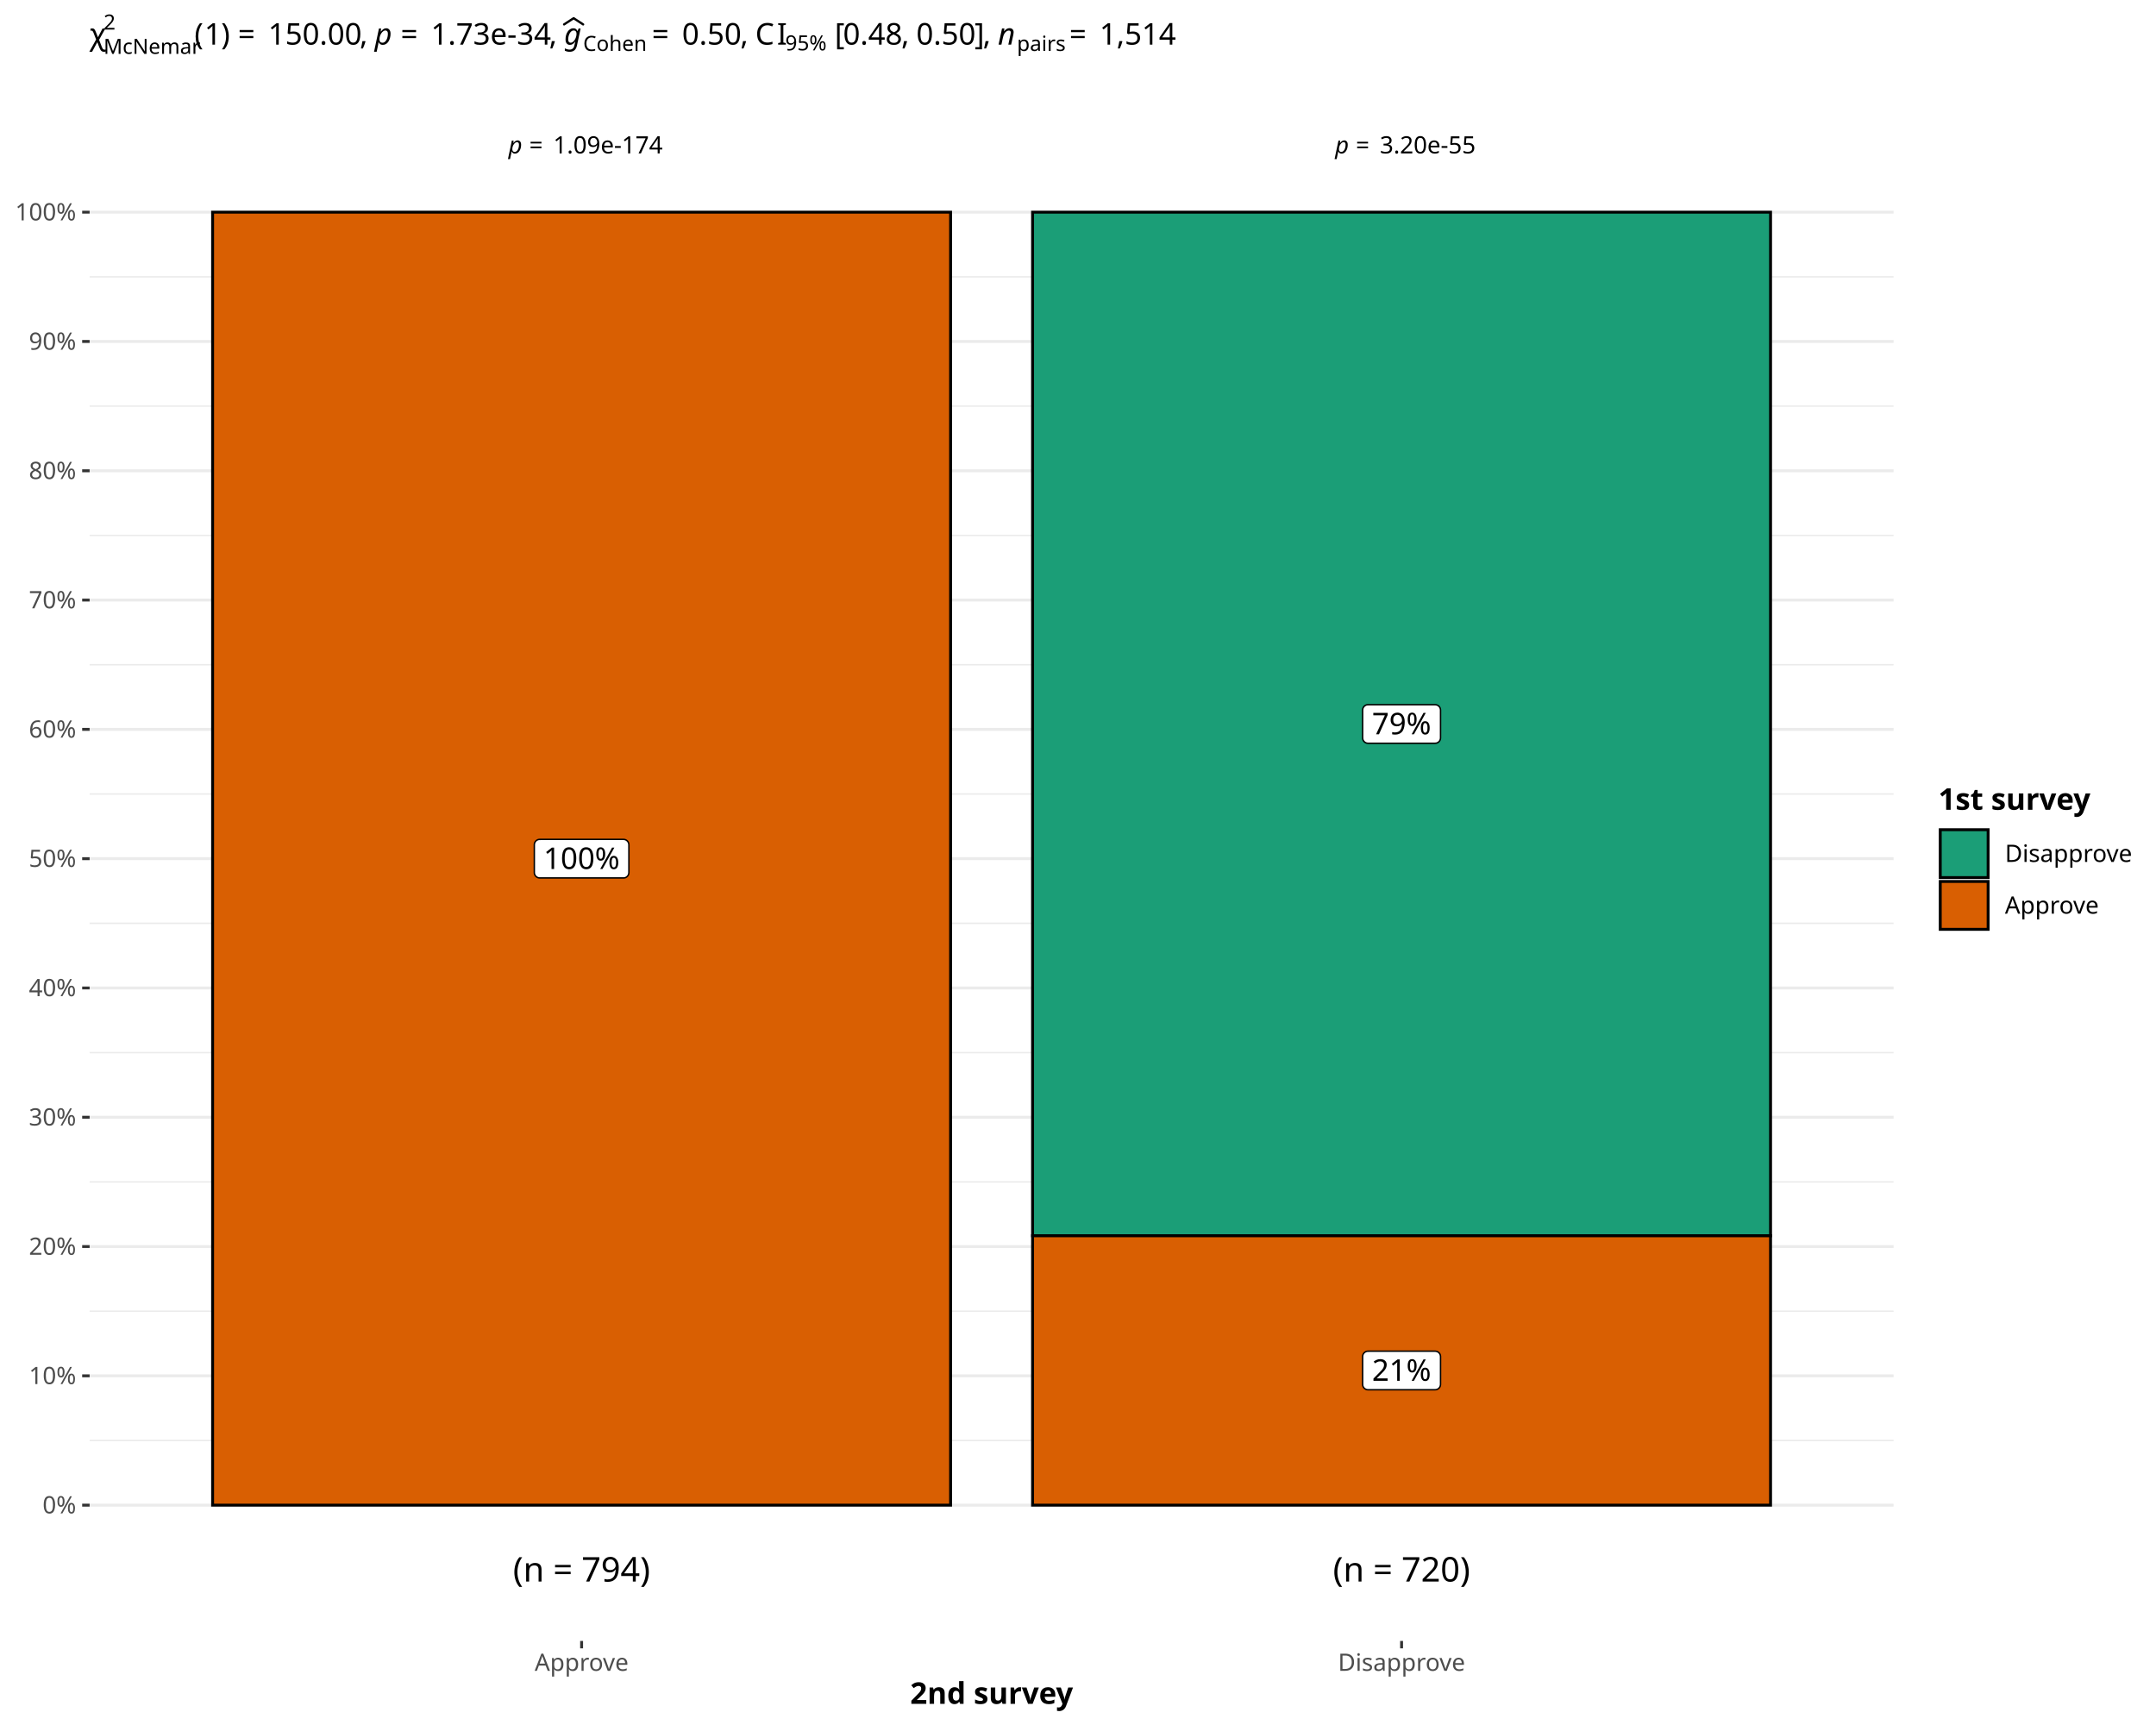
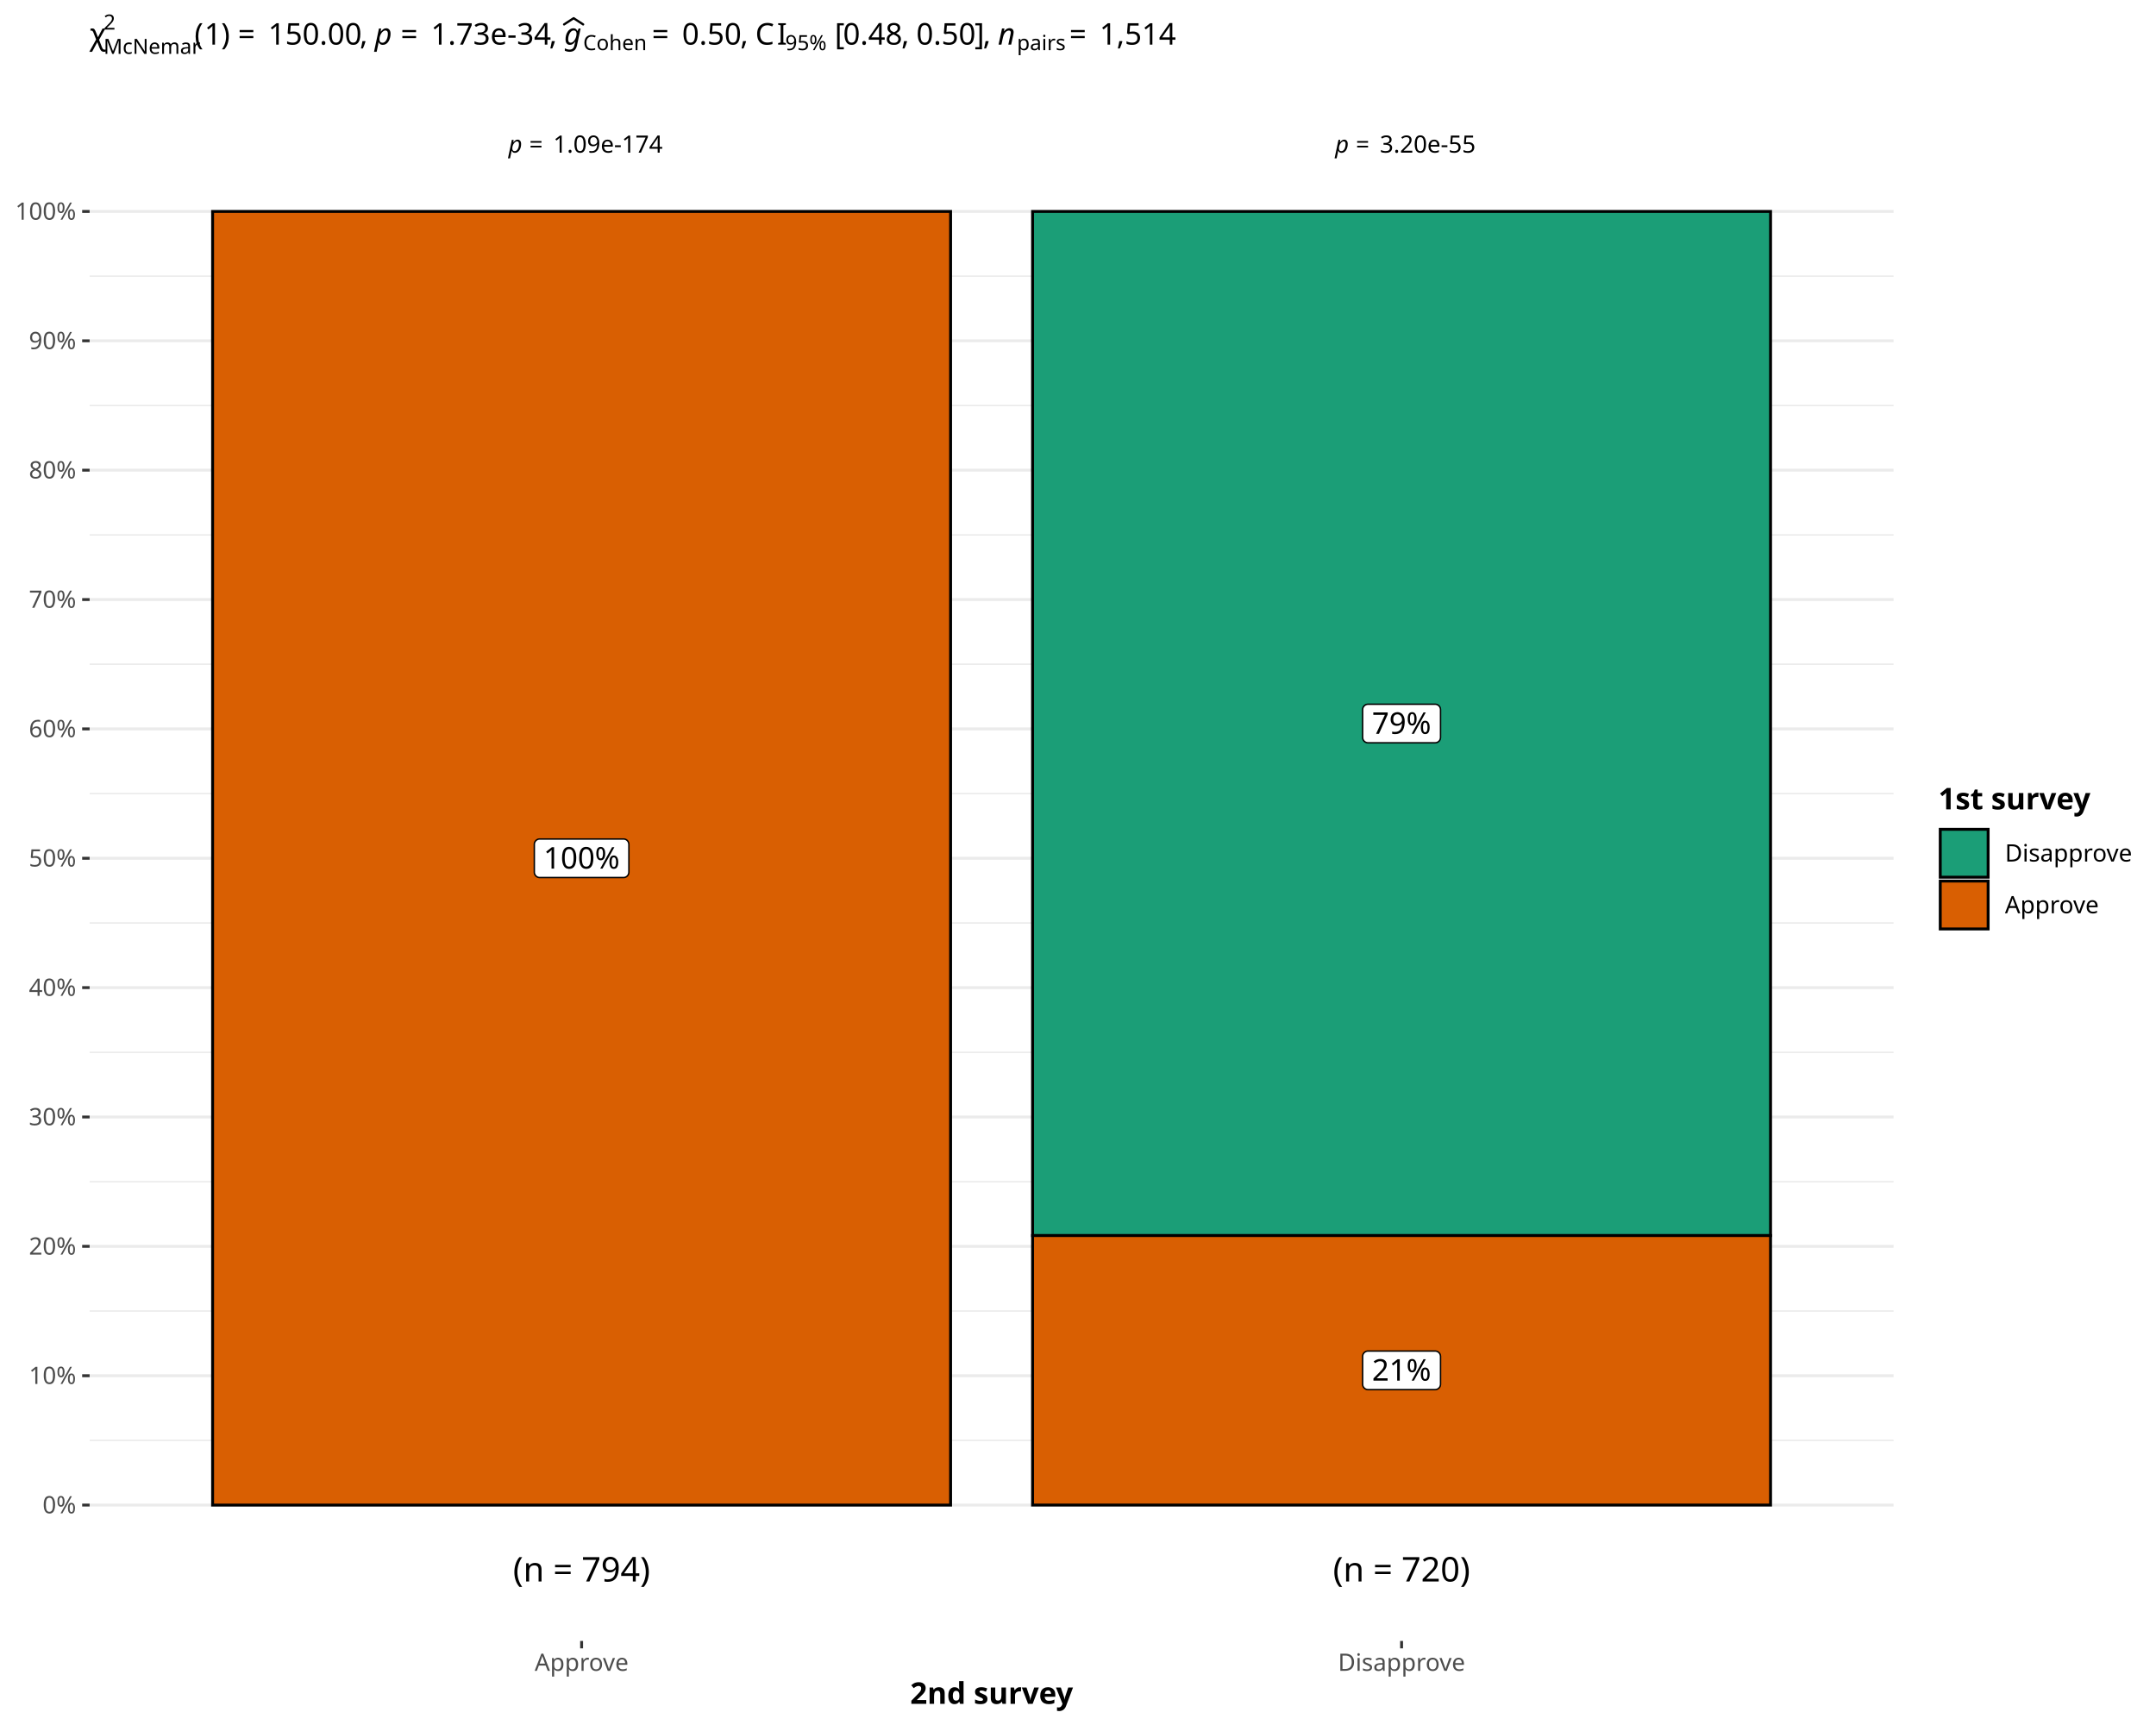
<svg xmlns="http://www.w3.org/2000/svg" class="svglite" data-engine-version="2.0" width="720.00pt" height="576.00pt" viewBox="0 0 720.00 576.00">
  <defs>
    <style type="text/css">
    .svglite line, .svglite polyline, .svglite polygon, .svglite path, .svglite rect, .svglite circle {
      fill: none;
      stroke: #000000;
      stroke-linecap: round;
      stroke-linejoin: round;
      stroke-miterlimit: 10.00;
    }
  </style>
  </defs>
  <rect width="100%" height="100%" style="stroke: none; fill: #FFFFFF;" />
  <defs>
    <clipPath id="cpMC4wMHw3MjAuMDB8MC4wMHw1NzYuMDA=">
      <rect x="0.00" y="0.00" width="720.00" height="576.00" />
    </clipPath>
  </defs>
  <g clip-path="url(#cpMC4wMHw3MjAuMDB8MC4wMHw1NzYuMDA=)">
    <rect x="0.00" y="0.00" width="720.00" height="576.00" style="stroke-width: 0.97; stroke: #FFFFFF; fill: #FFFFFF;" />
  </g>
  <defs>
-     <clipPath id="cpMjkuOTN8NjMyLjM2fDI1LjUyfDU0Ny45Mg==">
-       <rect x="29.93" y="25.52" width="602.43" height="522.40" />
+     <clipPath id="cpMjkuOTN8NjMyLjM2fDI1LjI1fDU0Ny45Mg==">
+       <rect x="29.93" y="25.25" width="602.43" height="522.67" />
    </clipPath>
  </defs>
-   <g clip-path="url(#cpMjkuOTN8NjMyLjM2fDI1LjUyfDU0Ny45Mg==)">
-     <rect x="29.93" y="25.52" width="602.43" height="522.40" style="stroke-width: 0.97; stroke: none; fill: #FFFFFF;" />
-     <polyline points="29.93,481.00 632.36,481.00 " style="stroke-width: 0.48; stroke: #EBEBEB; stroke-linecap: butt;" />
-     <polyline points="29.93,437.83 632.36,437.83 " style="stroke-width: 0.48; stroke: #EBEBEB; stroke-linecap: butt;" />
-     <polyline points="29.93,394.65 632.36,394.65 " style="stroke-width: 0.48; stroke: #EBEBEB; stroke-linecap: butt;" />
-     <polyline points="29.93,351.48 632.36,351.48 " style="stroke-width: 0.48; stroke: #EBEBEB; stroke-linecap: butt;" />
-     <polyline points="29.93,308.31 632.36,308.31 " style="stroke-width: 0.48; stroke: #EBEBEB; stroke-linecap: butt;" />
-     <polyline points="29.93,265.13 632.36,265.13 " style="stroke-width: 0.48; stroke: #EBEBEB; stroke-linecap: butt;" />
-     <polyline points="29.93,221.96 632.36,221.96 " style="stroke-width: 0.48; stroke: #EBEBEB; stroke-linecap: butt;" />
-     <polyline points="29.93,178.78 632.36,178.78 " style="stroke-width: 0.48; stroke: #EBEBEB; stroke-linecap: butt;" />
-     <polyline points="29.93,135.61 632.36,135.61 " style="stroke-width: 0.48; stroke: #EBEBEB; stroke-linecap: butt;" />
-     <polyline points="29.93,92.44 632.36,92.44 " style="stroke-width: 0.48; stroke: #EBEBEB; stroke-linecap: butt;" />
-     <polyline points="29.93,502.59 632.36,502.59 " style="stroke-width: 0.97; stroke: #EBEBEB; stroke-linecap: butt;" />
-     <polyline points="29.93,459.41 632.36,459.41 " style="stroke-width: 0.97; stroke: #EBEBEB; stroke-linecap: butt;" />
-     <polyline points="29.93,416.24 632.36,416.24 " style="stroke-width: 0.97; stroke: #EBEBEB; stroke-linecap: butt;" />
-     <polyline points="29.93,373.07 632.36,373.07 " style="stroke-width: 0.97; stroke: #EBEBEB; stroke-linecap: butt;" />
-     <polyline points="29.93,329.89 632.36,329.89 " style="stroke-width: 0.97; stroke: #EBEBEB; stroke-linecap: butt;" />
-     <polyline points="29.93,286.72 632.36,286.72 " style="stroke-width: 0.97; stroke: #EBEBEB; stroke-linecap: butt;" />
-     <polyline points="29.93,243.54 632.36,243.54 " style="stroke-width: 0.97; stroke: #EBEBEB; stroke-linecap: butt;" />
-     <polyline points="29.93,200.37 632.36,200.37 " style="stroke-width: 0.97; stroke: #EBEBEB; stroke-linecap: butt;" />
-     <polyline points="29.93,157.20 632.36,157.20 " style="stroke-width: 0.97; stroke: #EBEBEB; stroke-linecap: butt;" />
-     <polyline points="29.93,114.02 632.36,114.02 " style="stroke-width: 0.97; stroke: #EBEBEB; stroke-linecap: butt;" />
-     <polyline points="29.93,70.85 632.36,70.85 " style="stroke-width: 0.97; stroke: #EBEBEB; stroke-linecap: butt;" />
-     <rect x="344.83" y="70.85" width="246.45" height="341.79" style="stroke-width: 0.97; stroke-linecap: butt; stroke-linejoin: miter; fill: #1B9E77;" />
-     <rect x="71.00" y="70.85" width="246.45" height="431.74" style="stroke-width: 0.97; stroke-linecap: butt; stroke-linejoin: miter; fill: #D95F02;" />
-     <rect x="344.83" y="412.64" width="246.45" height="89.95" style="stroke-width: 0.97; stroke-linecap: butt; stroke-linejoin: miter; fill: #D95F02;" />
-     <polygon points="456.85,248.19 479.27,248.19 479.19,248.18 479.48,248.17 479.77,248.12 480.04,248.01 480.29,247.87 480.51,247.68 480.71,247.47 480.86,247.22 480.97,246.96 481.04,246.67 481.07,246.39 481.07,246.39 481.07,237.10 481.07,237.10 481.04,236.82 480.97,236.53 480.86,236.27 480.71,236.02 480.51,235.81 480.29,235.62 480.04,235.48 479.77,235.38 479.48,235.32 479.27,235.30 456.85,235.30 457.07,235.32 456.78,235.31 456.49,235.34 456.21,235.42 455.95,235.55 455.71,235.71 455.50,235.91 455.33,236.14 455.19,236.40 455.10,236.67 455.06,236.96 455.05,237.10 455.05,246.39 455.06,246.24 455.06,246.53 455.10,246.82 455.19,247.09 455.33,247.35 455.50,247.58 455.71,247.78 455.95,247.95 456.21,248.07 456.49,248.15 456.78,248.18 " style="stroke-width: 0.48; fill: #FFFFFF;" />
-     <text x="468.06" y="245.19" text-anchor="middle" style="font-size: 10.00px; font-family: sans;" textLength="20.02px" lengthAdjust="spacingAndGlyphs">79%</text>
-     <polygon points="180.24,293.16 208.22,293.16 208.14,293.16 208.43,293.15 208.72,293.09 208.99,292.99 209.24,292.84 209.46,292.66 209.65,292.44 209.81,292.20 209.92,291.93 209.99,291.65 210.02,291.36 210.02,291.36 210.02,282.08 210.02,282.08 209.99,281.79 209.92,281.51 209.81,281.24 209.65,281.00 209.46,280.78 209.24,280.60 208.99,280.45 208.72,280.35 208.43,280.29 208.22,280.28 180.24,280.28 180.45,280.29 180.16,280.28 179.88,280.31 179.60,280.39 179.34,280.52 179.10,280.68 178.89,280.88 178.72,281.12 178.58,281.37 178.49,281.65 178.44,281.93 178.44,282.08 178.44,291.36 178.44,291.21 178.44,291.50 178.49,291.79 178.58,292.06 178.72,292.32 178.89,292.55 179.10,292.75 179.34,292.92 179.60,293.04 179.88,293.12 180.16,293.16 " style="stroke-width: 0.48; fill: #FFFFFF;" />
-     <text x="194.23" y="290.16" text-anchor="middle" style="font-size: 10.00px; font-family: sans;" textLength="25.58px" lengthAdjust="spacingAndGlyphs">100%</text>
-     <polygon points="456.85,464.06 479.27,464.06 479.19,464.05 479.48,464.04 479.77,463.98 480.04,463.88 480.29,463.74 480.51,463.55 480.71,463.34 480.86,463.09 480.97,462.83 481.04,462.54 481.07,462.26 481.07,462.26 481.07,452.97 481.07,452.97 481.04,452.69 480.97,452.40 480.86,452.14 480.71,451.89 480.51,451.68 480.29,451.49 480.04,451.35 479.77,451.25 479.48,451.19 479.27,451.17 456.85,451.17 457.07,451.19 456.78,451.18 456.49,451.21 456.21,451.29 455.95,451.42 455.71,451.58 455.50,451.78 455.33,452.01 455.19,452.27 455.10,452.54 455.06,452.83 455.05,452.97 455.05,462.26 455.06,462.11 455.06,462.40 455.10,462.69 455.19,462.96 455.33,463.22 455.50,463.45 455.71,463.65 455.95,463.81 456.21,463.94 456.49,464.02 456.78,464.05 " style="stroke-width: 0.48; fill: #FFFFFF;" />
-     <text x="468.06" y="461.06" text-anchor="middle" style="font-size: 10.00px; font-family: sans;" textLength="20.02px" lengthAdjust="spacingAndGlyphs">21%</text>
-     <text x="443.86" y="51.22" style="font-size: 7.97px; font-family: sans;" textLength="1.99px" lengthAdjust="spacingAndGlyphs"> </text>
-     <text x="445.86" y="51.22" style="font-size: 7.97px; font-style: italic; font-family: sans;" textLength="4.43px" lengthAdjust="spacingAndGlyphs">p</text>
-     <text x="452.77" y="51.22" style="font-size: 7.97px; font-family: sans;" textLength="6.19px" lengthAdjust="spacingAndGlyphs">=</text>
-     <text x="460.80" y="51.22" style="font-size: 7.97px; font-family: sans;" textLength="31.45px" lengthAdjust="spacingAndGlyphs">3.20e-55</text>
-     <text x="167.81" y="51.22" style="font-size: 7.97px; font-family: sans;" textLength="1.99px" lengthAdjust="spacingAndGlyphs"> </text>
-     <text x="169.81" y="51.22" style="font-size: 7.97px; font-style: italic; font-family: sans;" textLength="4.43px" lengthAdjust="spacingAndGlyphs">p</text>
-     <text x="176.73" y="51.22" style="font-size: 7.97px; font-family: sans;" textLength="6.19px" lengthAdjust="spacingAndGlyphs">=</text>
-     <text x="184.75" y="51.22" style="font-size: 7.97px; font-family: sans;" textLength="35.88px" lengthAdjust="spacingAndGlyphs">1.09e-174</text>
-     <text x="468.06" y="528.09" text-anchor="middle" style="font-size: 11.38px; font-family: sans;" textLength="45.87px" lengthAdjust="spacingAndGlyphs">(n = 720)</text>
-     <text x="194.23" y="528.09" text-anchor="middle" style="font-size: 11.38px; font-family: sans;" textLength="45.87px" lengthAdjust="spacingAndGlyphs">(n = 794)</text>
+   <g clip-path="url(#cpMjkuOTN8NjMyLjM2fDI1LjI1fDU0Ny45Mg==)">
+     <rect x="29.93" y="25.25" width="602.43" height="522.67" style="stroke-width: 0.97; stroke: none; fill: #FFFFFF;" />
+     <polyline points="29.93,480.97 632.36,480.97 " style="stroke-width: 0.48; stroke: #EBEBEB; stroke-linecap: butt;" />
+     <polyline points="29.93,437.77 632.36,437.77 " style="stroke-width: 0.48; stroke: #EBEBEB; stroke-linecap: butt;" />
+     <polyline points="29.93,394.58 632.36,394.58 " style="stroke-width: 0.48; stroke: #EBEBEB; stroke-linecap: butt;" />
+     <polyline points="29.93,351.38 632.36,351.38 " style="stroke-width: 0.48; stroke: #EBEBEB; stroke-linecap: butt;" />
+     <polyline points="29.93,308.18 632.36,308.18 " style="stroke-width: 0.48; stroke: #EBEBEB; stroke-linecap: butt;" />
+     <polyline points="29.93,264.99 632.36,264.99 " style="stroke-width: 0.48; stroke: #EBEBEB; stroke-linecap: butt;" />
+     <polyline points="29.93,221.79 632.36,221.79 " style="stroke-width: 0.48; stroke: #EBEBEB; stroke-linecap: butt;" />
+     <polyline points="29.93,178.60 632.36,178.60 " style="stroke-width: 0.48; stroke: #EBEBEB; stroke-linecap: butt;" />
+     <polyline points="29.93,135.40 632.36,135.40 " style="stroke-width: 0.48; stroke: #EBEBEB; stroke-linecap: butt;" />
+     <polyline points="29.93,92.21 632.36,92.21 " style="stroke-width: 0.48; stroke: #EBEBEB; stroke-linecap: butt;" />
+     <polyline points="29.93,502.56 632.36,502.56 " style="stroke-width: 0.97; stroke: #EBEBEB; stroke-linecap: butt;" />
+     <polyline points="29.93,459.37 632.36,459.37 " style="stroke-width: 0.97; stroke: #EBEBEB; stroke-linecap: butt;" />
+     <polyline points="29.93,416.17 632.36,416.17 " style="stroke-width: 0.97; stroke: #EBEBEB; stroke-linecap: butt;" />
+     <polyline points="29.93,372.98 632.36,372.98 " style="stroke-width: 0.97; stroke: #EBEBEB; stroke-linecap: butt;" />
+     <polyline points="29.93,329.78 632.36,329.78 " style="stroke-width: 0.97; stroke: #EBEBEB; stroke-linecap: butt;" />
+     <polyline points="29.93,286.59 632.36,286.59 " style="stroke-width: 0.97; stroke: #EBEBEB; stroke-linecap: butt;" />
+     <polyline points="29.93,243.39 632.36,243.39 " style="stroke-width: 0.97; stroke: #EBEBEB; stroke-linecap: butt;" />
+     <polyline points="29.93,200.20 632.36,200.20 " style="stroke-width: 0.97; stroke: #EBEBEB; stroke-linecap: butt;" />
+     <polyline points="29.93,157.00 632.36,157.00 " style="stroke-width: 0.97; stroke: #EBEBEB; stroke-linecap: butt;" />
+     <polyline points="29.93,113.80 632.36,113.80 " style="stroke-width: 0.97; stroke: #EBEBEB; stroke-linecap: butt;" />
+     <polyline points="29.93,70.61 632.36,70.61 " style="stroke-width: 0.97; stroke: #EBEBEB; stroke-linecap: butt;" />
+     <rect x="344.83" y="70.61" width="246.45" height="341.97" style="stroke-width: 0.97; stroke-linecap: butt; stroke-linejoin: miter; fill: #1B9E77;" />
+     <rect x="71.00" y="70.61" width="246.45" height="431.96" style="stroke-width: 0.97; stroke-linecap: butt; stroke-linejoin: miter; fill: #D95F02;" />
+     <rect x="344.83" y="412.57" width="246.45" height="89.99" style="stroke-width: 0.97; stroke-linecap: butt; stroke-linejoin: miter; fill: #D95F02;" />
+     <polygon points="456.85,248.03 479.27,248.03 479.19,248.03 479.48,248.02 479.77,247.96 480.04,247.86 480.29,247.71 480.51,247.53 480.71,247.31 480.86,247.07 480.97,246.80 481.04,246.52 481.07,246.23 481.07,246.23 481.07,236.95 481.07,236.95 481.04,236.66 480.97,236.38 480.86,236.11 480.71,235.87 480.51,235.65 480.29,235.47 480.04,235.32 479.77,235.22 479.48,235.16 479.27,235.15 456.85,235.15 457.07,235.16 456.78,235.15 456.49,235.19 456.21,235.27 455.95,235.39 455.71,235.56 455.50,235.76 455.33,235.99 455.19,236.24 455.10,236.52 455.06,236.81 455.05,236.95 455.05,246.23 455.06,246.09 455.06,246.38 455.10,246.66 455.19,246.94 455.33,247.19 455.50,247.43 455.71,247.63 455.95,247.79 456.21,247.91 456.49,248.00 456.78,248.03 " style="stroke-width: 0.48; fill: #FFFFFF;" />
+     <text x="468.06" y="245.03" text-anchor="middle" style="font-size: 10.00px; font-family: sans;" textLength="20.02px" lengthAdjust="spacingAndGlyphs">79%</text>
+     <polygon points="180.24,293.03 208.22,293.03 208.14,293.03 208.43,293.01 208.72,292.96 208.99,292.85 209.24,292.71 209.46,292.53 209.65,292.31 209.81,292.06 209.92,291.80 209.99,291.52 210.02,291.23 210.02,291.23 210.02,281.95 210.02,281.95 209.99,281.66 209.92,281.38 209.81,281.11 209.65,280.86 209.46,280.65 209.24,280.46 208.99,280.32 208.72,280.22 208.43,280.16 208.22,280.15 180.24,280.15 180.45,280.16 180.16,280.15 179.88,280.18 179.60,280.26 179.34,280.39 179.10,280.55 178.89,280.75 178.72,280.98 178.58,281.24 178.49,281.51 178.44,281.80 178.44,281.95 178.44,291.23 178.44,291.08 178.44,291.37 178.49,291.66 178.58,291.93 178.72,292.19 178.89,292.42 179.10,292.62 179.34,292.79 179.60,292.91 179.88,292.99 180.16,293.03 " style="stroke-width: 0.48; fill: #FFFFFF;" />
+     <text x="194.23" y="290.03" text-anchor="middle" style="font-size: 10.00px; font-family: sans;" textLength="25.58px" lengthAdjust="spacingAndGlyphs">100%</text>
+     <polygon points="456.85,464.01 479.27,464.01 479.19,464.01 479.48,464.00 479.77,463.94 480.04,463.84 480.29,463.69 480.51,463.51 480.71,463.29 480.86,463.05 480.97,462.78 481.04,462.50 481.07,462.21 481.07,462.21 481.07,452.93 481.07,452.93 481.04,452.64 480.97,452.36 480.86,452.09 480.71,451.85 480.51,451.63 480.29,451.45 480.04,451.30 479.77,451.20 479.48,451.14 479.27,451.13 456.85,451.13 457.07,451.14 456.78,451.13 456.49,451.16 456.21,451.25 455.95,451.37 455.71,451.53 455.50,451.73 455.33,451.97 455.19,452.22 455.10,452.50 455.06,452.78 455.05,452.93 455.05,462.21 455.06,462.07 455.06,462.36 455.10,462.64 455.19,462.92 455.33,463.17 455.50,463.40 455.71,463.60 455.95,463.77 456.21,463.89 456.49,463.97 456.78,464.01 " style="stroke-width: 0.48; fill: #FFFFFF;" />
+     <text x="468.06" y="461.01" text-anchor="middle" style="font-size: 10.00px; font-family: sans;" textLength="20.02px" lengthAdjust="spacingAndGlyphs">21%</text>
+     <text x="443.86" y="50.97" style="font-size: 7.97px; font-family: sans;" textLength="1.99px" lengthAdjust="spacingAndGlyphs"> </text>
+     <text x="445.86" y="50.97" style="font-size: 7.97px; font-style: italic; font-family: sans;" textLength="4.43px" lengthAdjust="spacingAndGlyphs">p</text>
+     <text x="452.77" y="50.97" style="font-size: 7.97px; font-family: sans;" textLength="6.19px" lengthAdjust="spacingAndGlyphs">=</text>
+     <text x="460.80" y="50.97" style="font-size: 7.97px; font-family: sans;" textLength="31.45px" lengthAdjust="spacingAndGlyphs">3.20e-55</text>
+     <text x="167.81" y="50.97" style="font-size: 7.97px; font-family: sans;" textLength="1.99px" lengthAdjust="spacingAndGlyphs"> </text>
+     <text x="169.81" y="50.97" style="font-size: 7.97px; font-style: italic; font-family: sans;" textLength="4.43px" lengthAdjust="spacingAndGlyphs">p</text>
+     <text x="176.73" y="50.97" style="font-size: 7.97px; font-family: sans;" textLength="6.19px" lengthAdjust="spacingAndGlyphs">=</text>
+     <text x="184.75" y="50.97" style="font-size: 7.97px; font-family: sans;" textLength="35.88px" lengthAdjust="spacingAndGlyphs">1.09e-174</text>
+     <text x="468.06" y="528.08" text-anchor="middle" style="font-size: 11.38px; font-family: sans;" textLength="45.87px" lengthAdjust="spacingAndGlyphs">(n = 720)</text>
+     <text x="194.23" y="528.08" text-anchor="middle" style="font-size: 11.38px; font-family: sans;" textLength="45.87px" lengthAdjust="spacingAndGlyphs">(n = 794)</text>
  </g>
  <g clip-path="url(#cpMC4wMHw3MjAuMDB8MC4wMHw1NzYuMDA=)">
-     <text x="25.44" y="505.34" text-anchor="end" style="font-size: 8.00px; fill: #4D4D4D; font-family: sans;" textLength="11.56px" lengthAdjust="spacingAndGlyphs">0%</text>
-     <text x="25.44" y="462.17" text-anchor="end" style="font-size: 8.00px; fill: #4D4D4D; font-family: sans;" textLength="16.01px" lengthAdjust="spacingAndGlyphs">10%</text>
-     <text x="25.44" y="418.99" text-anchor="end" style="font-size: 8.00px; fill: #4D4D4D; font-family: sans;" textLength="16.01px" lengthAdjust="spacingAndGlyphs">20%</text>
-     <text x="25.44" y="375.82" text-anchor="end" style="font-size: 8.00px; fill: #4D4D4D; font-family: sans;" textLength="16.01px" lengthAdjust="spacingAndGlyphs">30%</text>
-     <text x="25.44" y="332.64" text-anchor="end" style="font-size: 8.00px; fill: #4D4D4D; font-family: sans;" textLength="16.01px" lengthAdjust="spacingAndGlyphs">40%</text>
-     <text x="25.44" y="289.47" text-anchor="end" style="font-size: 8.00px; fill: #4D4D4D; font-family: sans;" textLength="16.01px" lengthAdjust="spacingAndGlyphs">50%</text>
-     <text x="25.44" y="246.30" text-anchor="end" style="font-size: 8.00px; fill: #4D4D4D; font-family: sans;" textLength="16.01px" lengthAdjust="spacingAndGlyphs">60%</text>
-     <text x="25.44" y="203.12" text-anchor="end" style="font-size: 8.00px; fill: #4D4D4D; font-family: sans;" textLength="16.01px" lengthAdjust="spacingAndGlyphs">70%</text>
-     <text x="25.44" y="159.95" text-anchor="end" style="font-size: 8.00px; fill: #4D4D4D; font-family: sans;" textLength="16.01px" lengthAdjust="spacingAndGlyphs">80%</text>
-     <text x="25.44" y="116.78" text-anchor="end" style="font-size: 8.00px; fill: #4D4D4D; font-family: sans;" textLength="16.01px" lengthAdjust="spacingAndGlyphs">90%</text>
-     <text x="25.44" y="73.60" text-anchor="end" style="font-size: 8.00px; fill: #4D4D4D; font-family: sans;" textLength="20.46px" lengthAdjust="spacingAndGlyphs">100%</text>
-     <polyline points="27.44,502.59 29.93,502.59 " style="stroke-width: 0.97; stroke: #333333; stroke-linecap: butt;" />
-     <polyline points="27.44,459.41 29.93,459.41 " style="stroke-width: 0.97; stroke: #333333; stroke-linecap: butt;" />
-     <polyline points="27.44,416.24 29.93,416.24 " style="stroke-width: 0.97; stroke: #333333; stroke-linecap: butt;" />
-     <polyline points="27.44,373.07 29.93,373.07 " style="stroke-width: 0.97; stroke: #333333; stroke-linecap: butt;" />
-     <polyline points="27.44,329.89 29.93,329.89 " style="stroke-width: 0.97; stroke: #333333; stroke-linecap: butt;" />
-     <polyline points="27.44,286.72 29.93,286.72 " style="stroke-width: 0.97; stroke: #333333; stroke-linecap: butt;" />
-     <polyline points="27.44,243.54 29.93,243.54 " style="stroke-width: 0.97; stroke: #333333; stroke-linecap: butt;" />
-     <polyline points="27.44,200.37 29.93,200.37 " style="stroke-width: 0.97; stroke: #333333; stroke-linecap: butt;" />
-     <polyline points="27.44,157.20 29.93,157.20 " style="stroke-width: 0.97; stroke: #333333; stroke-linecap: butt;" />
-     <polyline points="27.44,114.02 29.93,114.02 " style="stroke-width: 0.97; stroke: #333333; stroke-linecap: butt;" />
-     <polyline points="27.44,70.85 29.93,70.85 " style="stroke-width: 0.97; stroke: #333333; stroke-linecap: butt;" />
+     <text x="25.44" y="505.32" text-anchor="end" style="font-size: 8.00px; fill: #4D4D4D; font-family: sans;" textLength="11.56px" lengthAdjust="spacingAndGlyphs">0%</text>
+     <text x="25.44" y="462.12" text-anchor="end" style="font-size: 8.00px; fill: #4D4D4D; font-family: sans;" textLength="16.01px" lengthAdjust="spacingAndGlyphs">10%</text>
+     <text x="25.44" y="418.93" text-anchor="end" style="font-size: 8.00px; fill: #4D4D4D; font-family: sans;" textLength="16.01px" lengthAdjust="spacingAndGlyphs">20%</text>
+     <text x="25.44" y="375.73" text-anchor="end" style="font-size: 8.00px; fill: #4D4D4D; font-family: sans;" textLength="16.01px" lengthAdjust="spacingAndGlyphs">30%</text>
+     <text x="25.44" y="332.53" text-anchor="end" style="font-size: 8.00px; fill: #4D4D4D; font-family: sans;" textLength="16.01px" lengthAdjust="spacingAndGlyphs">40%</text>
+     <text x="25.44" y="289.34" text-anchor="end" style="font-size: 8.00px; fill: #4D4D4D; font-family: sans;" textLength="16.01px" lengthAdjust="spacingAndGlyphs">50%</text>
+     <text x="25.44" y="246.14" text-anchor="end" style="font-size: 8.00px; fill: #4D4D4D; font-family: sans;" textLength="16.01px" lengthAdjust="spacingAndGlyphs">60%</text>
+     <text x="25.44" y="202.95" text-anchor="end" style="font-size: 8.00px; fill: #4D4D4D; font-family: sans;" textLength="16.01px" lengthAdjust="spacingAndGlyphs">70%</text>
+     <text x="25.44" y="159.75" text-anchor="end" style="font-size: 8.00px; fill: #4D4D4D; font-family: sans;" textLength="16.01px" lengthAdjust="spacingAndGlyphs">80%</text>
+     <text x="25.44" y="116.56" text-anchor="end" style="font-size: 8.00px; fill: #4D4D4D; font-family: sans;" textLength="16.01px" lengthAdjust="spacingAndGlyphs">90%</text>
+     <text x="25.44" y="73.36" text-anchor="end" style="font-size: 8.00px; fill: #4D4D4D; font-family: sans;" textLength="20.46px" lengthAdjust="spacingAndGlyphs">100%</text>
+     <polyline points="27.44,502.56 29.93,502.56 " style="stroke-width: 0.97; stroke: #333333; stroke-linecap: butt;" />
+     <polyline points="27.44,459.37 29.93,459.37 " style="stroke-width: 0.97; stroke: #333333; stroke-linecap: butt;" />
+     <polyline points="27.44,416.17 29.93,416.17 " style="stroke-width: 0.97; stroke: #333333; stroke-linecap: butt;" />
+     <polyline points="27.44,372.98 29.93,372.98 " style="stroke-width: 0.97; stroke: #333333; stroke-linecap: butt;" />
+     <polyline points="27.44,329.78 29.93,329.78 " style="stroke-width: 0.97; stroke: #333333; stroke-linecap: butt;" />
+     <polyline points="27.44,286.59 29.93,286.59 " style="stroke-width: 0.97; stroke: #333333; stroke-linecap: butt;" />
+     <polyline points="27.44,243.39 29.93,243.39 " style="stroke-width: 0.97; stroke: #333333; stroke-linecap: butt;" />
+     <polyline points="27.44,200.20 29.93,200.20 " style="stroke-width: 0.97; stroke: #333333; stroke-linecap: butt;" />
+     <polyline points="27.44,157.00 29.93,157.00 " style="stroke-width: 0.97; stroke: #333333; stroke-linecap: butt;" />
+     <polyline points="27.44,113.80 29.93,113.80 " style="stroke-width: 0.97; stroke: #333333; stroke-linecap: butt;" />
+     <polyline points="27.44,70.61 29.93,70.61 " style="stroke-width: 0.97; stroke: #333333; stroke-linecap: butt;" />
    <polyline points="194.23,550.41 194.23,547.92 " style="stroke-width: 0.97; stroke: #333333; stroke-linecap: butt;" />
    <polyline points="468.06,550.41 468.06,547.92 " style="stroke-width: 0.97; stroke: #333333; stroke-linecap: butt;" />
    <text x="194.23" y="557.91" text-anchor="middle" style="font-size: 8.00px; fill: #4D4D4D; font-family: sans;" textLength="29.80px" lengthAdjust="spacingAndGlyphs">Approve</text>
    <text x="468.06" y="557.91" text-anchor="middle" style="font-size: 8.00px; fill: #4D4D4D; font-family: sans;" textLength="40.47px" lengthAdjust="spacingAndGlyphs">Disapprove</text>
    <text x="331.14" y="568.94" text-anchor="middle" style="font-size: 10.00px; font-weight: bold; font-family: sans;" textLength="48.93px" lengthAdjust="spacingAndGlyphs">2nd survey</text>
-     <rect x="642.32" y="257.49" width="72.70" height="58.46" style="stroke-width: 0.97; stroke: none; fill: #FFFFFF;" />
-     <text x="647.30" y="270.39" style="font-size: 10.00px; font-weight: bold; font-family: sans;" textLength="45.59px" lengthAdjust="spacingAndGlyphs">1st survey</text>
-     <rect x="647.30" y="276.41" width="17.28" height="17.28" style="stroke-width: 0.97; stroke: none; fill: #FFFFFF;" />
-     <rect x="647.95" y="277.05" width="15.99" height="15.99" style="stroke-width: 0.97; stroke-linecap: butt; stroke-linejoin: miter; fill: #1B9E77;" />
-     <rect x="647.30" y="293.69" width="17.28" height="17.28" style="stroke-width: 0.97; stroke: none; fill: #FFFFFF;" />
-     <rect x="647.95" y="294.33" width="15.99" height="15.99" style="stroke-width: 0.97; stroke-linecap: butt; stroke-linejoin: miter; fill: #D95F02;" />
-     <text x="669.56" y="287.80" style="font-size: 8.00px; font-family: sans;" textLength="40.47px" lengthAdjust="spacingAndGlyphs">Disapprove</text>
-     <text x="669.56" y="305.08" style="font-size: 8.00px; font-family: sans;" textLength="29.80px" lengthAdjust="spacingAndGlyphs">Approve</text>
+     <rect x="642.32" y="257.36" width="72.70" height="58.46" style="stroke-width: 0.97; stroke: none; fill: #FFFFFF;" />
+     <text x="647.30" y="270.26" style="font-size: 10.00px; font-weight: bold; font-family: sans;" textLength="45.59px" lengthAdjust="spacingAndGlyphs">1st survey</text>
+     <rect x="647.30" y="276.28" width="17.28" height="17.28" style="stroke-width: 0.97; stroke: none; fill: #FFFFFF;" />
+     <rect x="647.95" y="276.92" width="15.99" height="15.99" style="stroke-width: 0.97; stroke-linecap: butt; stroke-linejoin: miter; fill: #1B9E77;" />
+     <rect x="647.30" y="293.56" width="17.28" height="17.28" style="stroke-width: 0.97; stroke: none; fill: #FFFFFF;" />
+     <rect x="647.95" y="294.20" width="15.99" height="15.99" style="stroke-width: 0.97; stroke-linecap: butt; stroke-linejoin: miter; fill: #D95F02;" />
+     <text x="669.56" y="287.67" style="font-size: 8.00px; font-family: sans;" textLength="40.47px" lengthAdjust="spacingAndGlyphs">Disapprove</text>
+     <text x="669.56" y="304.95" style="font-size: 8.00px; font-family: sans;" textLength="29.80px" lengthAdjust="spacingAndGlyphs">Approve</text>
    <text x="29.93" y="14.89" style="font-size: 10.00px; font-family: sans;" textLength="4.65px" lengthAdjust="spacingAndGlyphs">χ</text>
    <text x="34.58" y="17.99" style="font-size: 7.00px; font-family: sans;" textLength="30.34px" lengthAdjust="spacingAndGlyphs">McNemar</text>
    <text x="34.58" y="9.87" style="font-size: 7.00px; font-family: sans;" textLength="3.89px" lengthAdjust="spacingAndGlyphs">2</text>
    <text x="64.92" y="14.89" style="font-size: 10.00px; font-family: sans;" textLength="3.33px" lengthAdjust="spacingAndGlyphs">(</text>
    <text x="68.25" y="14.89" style="font-size: 10.00px; font-family: sans;" textLength="5.56px" lengthAdjust="spacingAndGlyphs">1</text>
    <text x="73.81" y="14.89" style="font-size: 10.00px; font-family: sans;" textLength="3.33px" lengthAdjust="spacingAndGlyphs">)</text>
    <text x="79.46" y="14.89" style="font-size: 10.00px; font-family: sans;" textLength="7.76px" lengthAdjust="spacingAndGlyphs">=</text>
    <text x="89.54" y="14.89" style="font-size: 10.00px; font-family: sans;" textLength="30.59px" lengthAdjust="spacingAndGlyphs">150.00</text>
    <text x="120.13" y="14.89" style="font-size: 10.00px; font-family: sans;" textLength="2.50px" lengthAdjust="spacingAndGlyphs">,</text>
    <text x="122.63" y="14.89" style="font-size: 10.00px; font-family: sans;" textLength="2.50px" lengthAdjust="spacingAndGlyphs"> </text>
    <text x="125.13" y="14.89" style="font-size: 10.00px; font-style: italic; font-family: sans;" textLength="5.56px" lengthAdjust="spacingAndGlyphs">p</text>
    <text x="133.81" y="14.89" style="font-size: 10.00px; font-family: sans;" textLength="7.76px" lengthAdjust="spacingAndGlyphs">=</text>
    <text x="143.89" y="14.89" style="font-size: 10.00px; font-family: sans;" textLength="39.48px" lengthAdjust="spacingAndGlyphs">1.73e-34</text>
    <text x="183.37" y="14.89" style="font-size: 10.00px; font-family: sans;" textLength="2.50px" lengthAdjust="spacingAndGlyphs">,</text>
    <text x="185.87" y="14.89" style="font-size: 10.00px; font-family: sans;" textLength="2.50px" lengthAdjust="spacingAndGlyphs"> </text>
    <text x="188.38" y="14.89" style="font-size: 10.00px; font-style: italic; font-family: sans;" textLength="5.56px" lengthAdjust="spacingAndGlyphs">g</text>
    <polyline points="188.38,8.15 191.56,6.08 194.74,8.15 " style="stroke-width: 0.75;" />
-     <text x="194.74" y="17.01" style="font-size: 7.00px; font-family: sans;" textLength="20.63px" lengthAdjust="spacingAndGlyphs">Cohen</text>
+     <text x="194.74" y="16.74" style="font-size: 7.00px; font-family: sans;" textLength="20.63px" lengthAdjust="spacingAndGlyphs">Cohen</text>
    <text x="217.69" y="14.89" style="font-size: 10.00px; font-family: sans;" textLength="7.76px" lengthAdjust="spacingAndGlyphs">=</text>
    <text x="227.77" y="14.89" style="font-size: 10.00px; font-family: sans;" textLength="19.46px" lengthAdjust="spacingAndGlyphs">0.50</text>
    <text x="247.23" y="14.89" style="font-size: 10.00px; font-family: sans;" textLength="2.50px" lengthAdjust="spacingAndGlyphs">,</text>
    <text x="249.73" y="14.89" style="font-size: 10.00px; font-family: sans;" textLength="2.50px" lengthAdjust="spacingAndGlyphs"> </text>
    <text x="252.24" y="14.89" style="font-size: 10.00px; font-family: sans;" textLength="7.22px" lengthAdjust="spacingAndGlyphs">C</text>
    <text x="259.46" y="14.89" style="font-size: 10.00px; font-family: sans;" textLength="2.78px" lengthAdjust="spacingAndGlyphs">I</text>
-     <text x="262.24" y="16.82" style="font-size: 7.00px; font-family: sans;" textLength="14.01px" lengthAdjust="spacingAndGlyphs">95%</text>
+     <text x="262.24" y="16.74" style="font-size: 7.00px; font-family: sans;" textLength="14.01px" lengthAdjust="spacingAndGlyphs">95%</text>
    <text x="276.25" y="14.89" style="font-size: 10.00px; font-family: sans;" textLength="2.50px" lengthAdjust="spacingAndGlyphs"> </text>
    <text x="278.75" y="14.89" style="font-size: 10.00px; font-family: sans;" textLength="2.78px" lengthAdjust="spacingAndGlyphs">[</text>
    <text x="281.53" y="14.89" style="font-size: 10.00px; font-family: sans;" textLength="19.46px" lengthAdjust="spacingAndGlyphs">0.48</text>
    <text x="300.99" y="14.89" style="font-size: 10.00px; font-family: sans;" textLength="2.50px" lengthAdjust="spacingAndGlyphs">,</text>
    <text x="303.50" y="14.89" style="font-size: 10.00px; font-family: sans;" textLength="2.50px" lengthAdjust="spacingAndGlyphs"> </text>
    <text x="306.00" y="14.89" style="font-size: 10.00px; font-family: sans;" textLength="19.46px" lengthAdjust="spacingAndGlyphs">0.50</text>
    <text x="325.46" y="14.89" style="font-size: 10.00px; font-family: sans;" textLength="2.78px" lengthAdjust="spacingAndGlyphs">]</text>
    <text x="328.24" y="14.89" style="font-size: 10.00px; font-family: sans;" textLength="2.50px" lengthAdjust="spacingAndGlyphs">,</text>
    <text x="330.74" y="14.89" style="font-size: 10.00px; font-family: sans;" textLength="2.50px" lengthAdjust="spacingAndGlyphs"> </text>
    <text x="333.24" y="14.89" style="font-size: 10.00px; font-style: italic; font-family: sans;" textLength="5.56px" lengthAdjust="spacingAndGlyphs">n</text>
-     <text x="339.61" y="17.01" style="font-size: 7.00px; font-family: sans;" textLength="15.17px" lengthAdjust="spacingAndGlyphs">pairs</text>
+     <text x="339.61" y="16.74" style="font-size: 7.00px; font-family: sans;" textLength="15.17px" lengthAdjust="spacingAndGlyphs">pairs</text>
    <text x="357.10" y="14.89" style="font-size: 10.00px; font-family: sans;" textLength="7.76px" lengthAdjust="spacingAndGlyphs">=</text>
    <text x="367.18" y="14.89" style="font-size: 10.00px; font-family: sans;" textLength="25.03px" lengthAdjust="spacingAndGlyphs">1,514</text>
  </g>
</svg>
